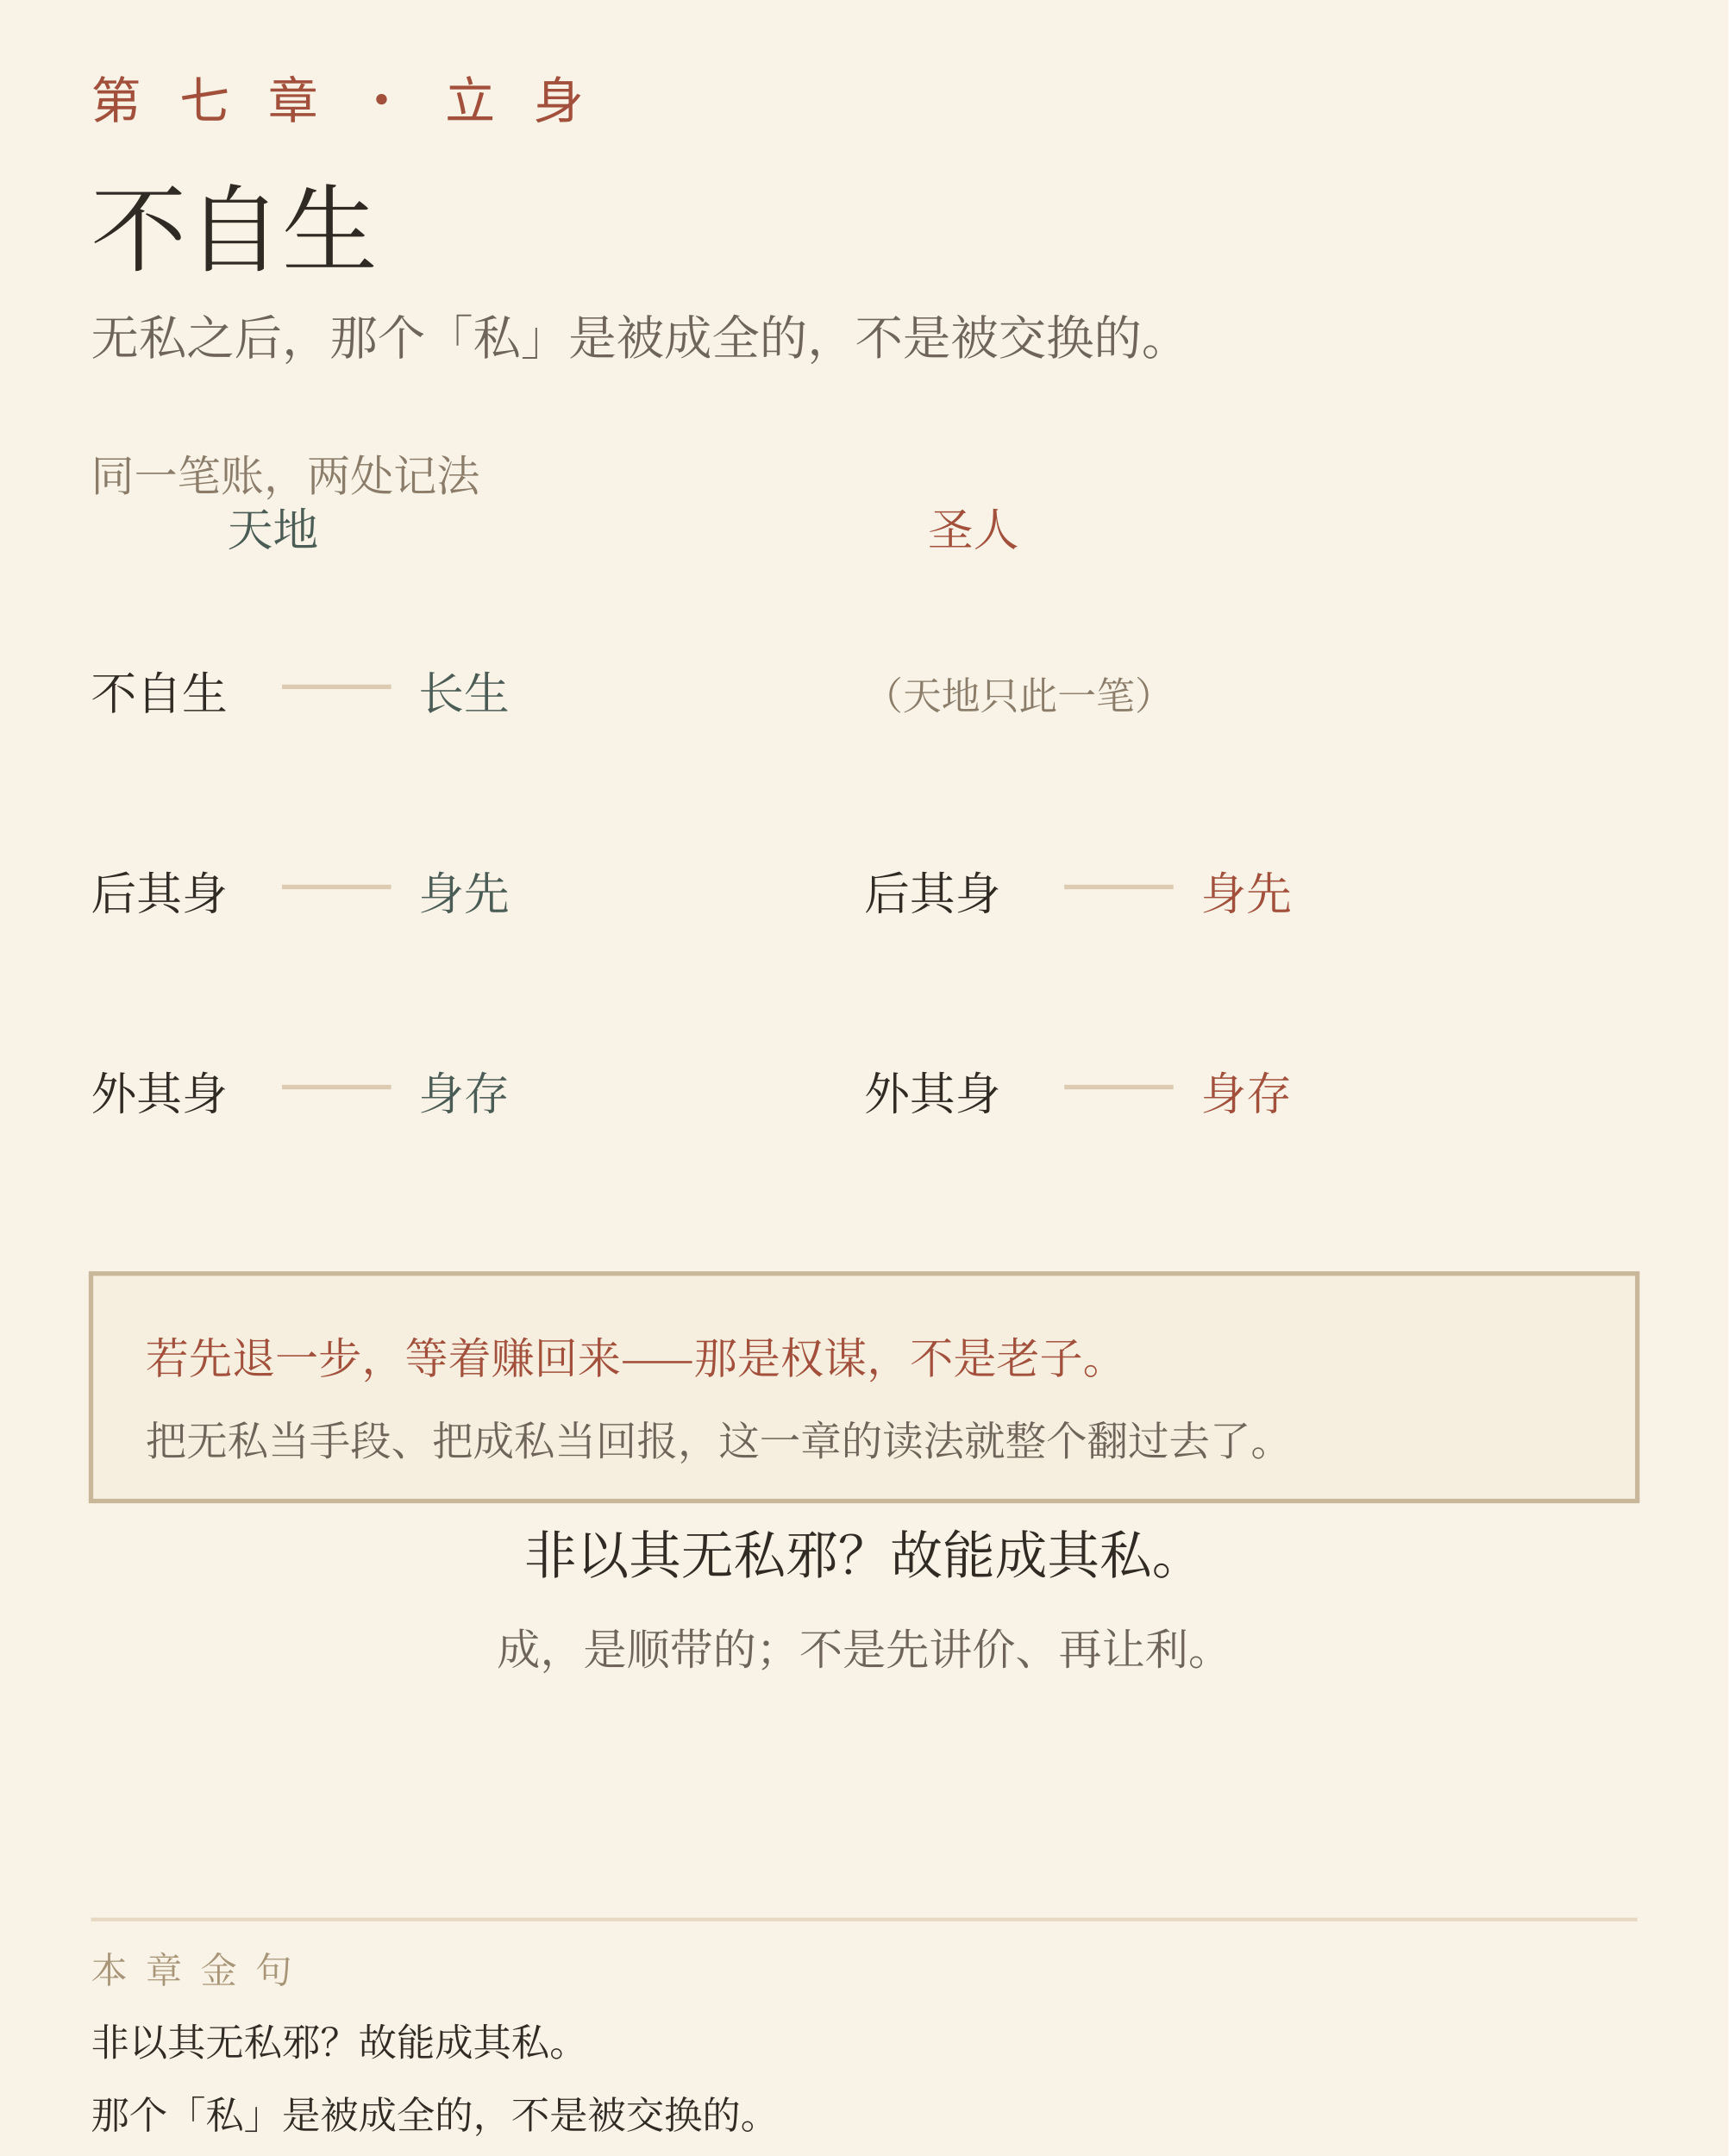
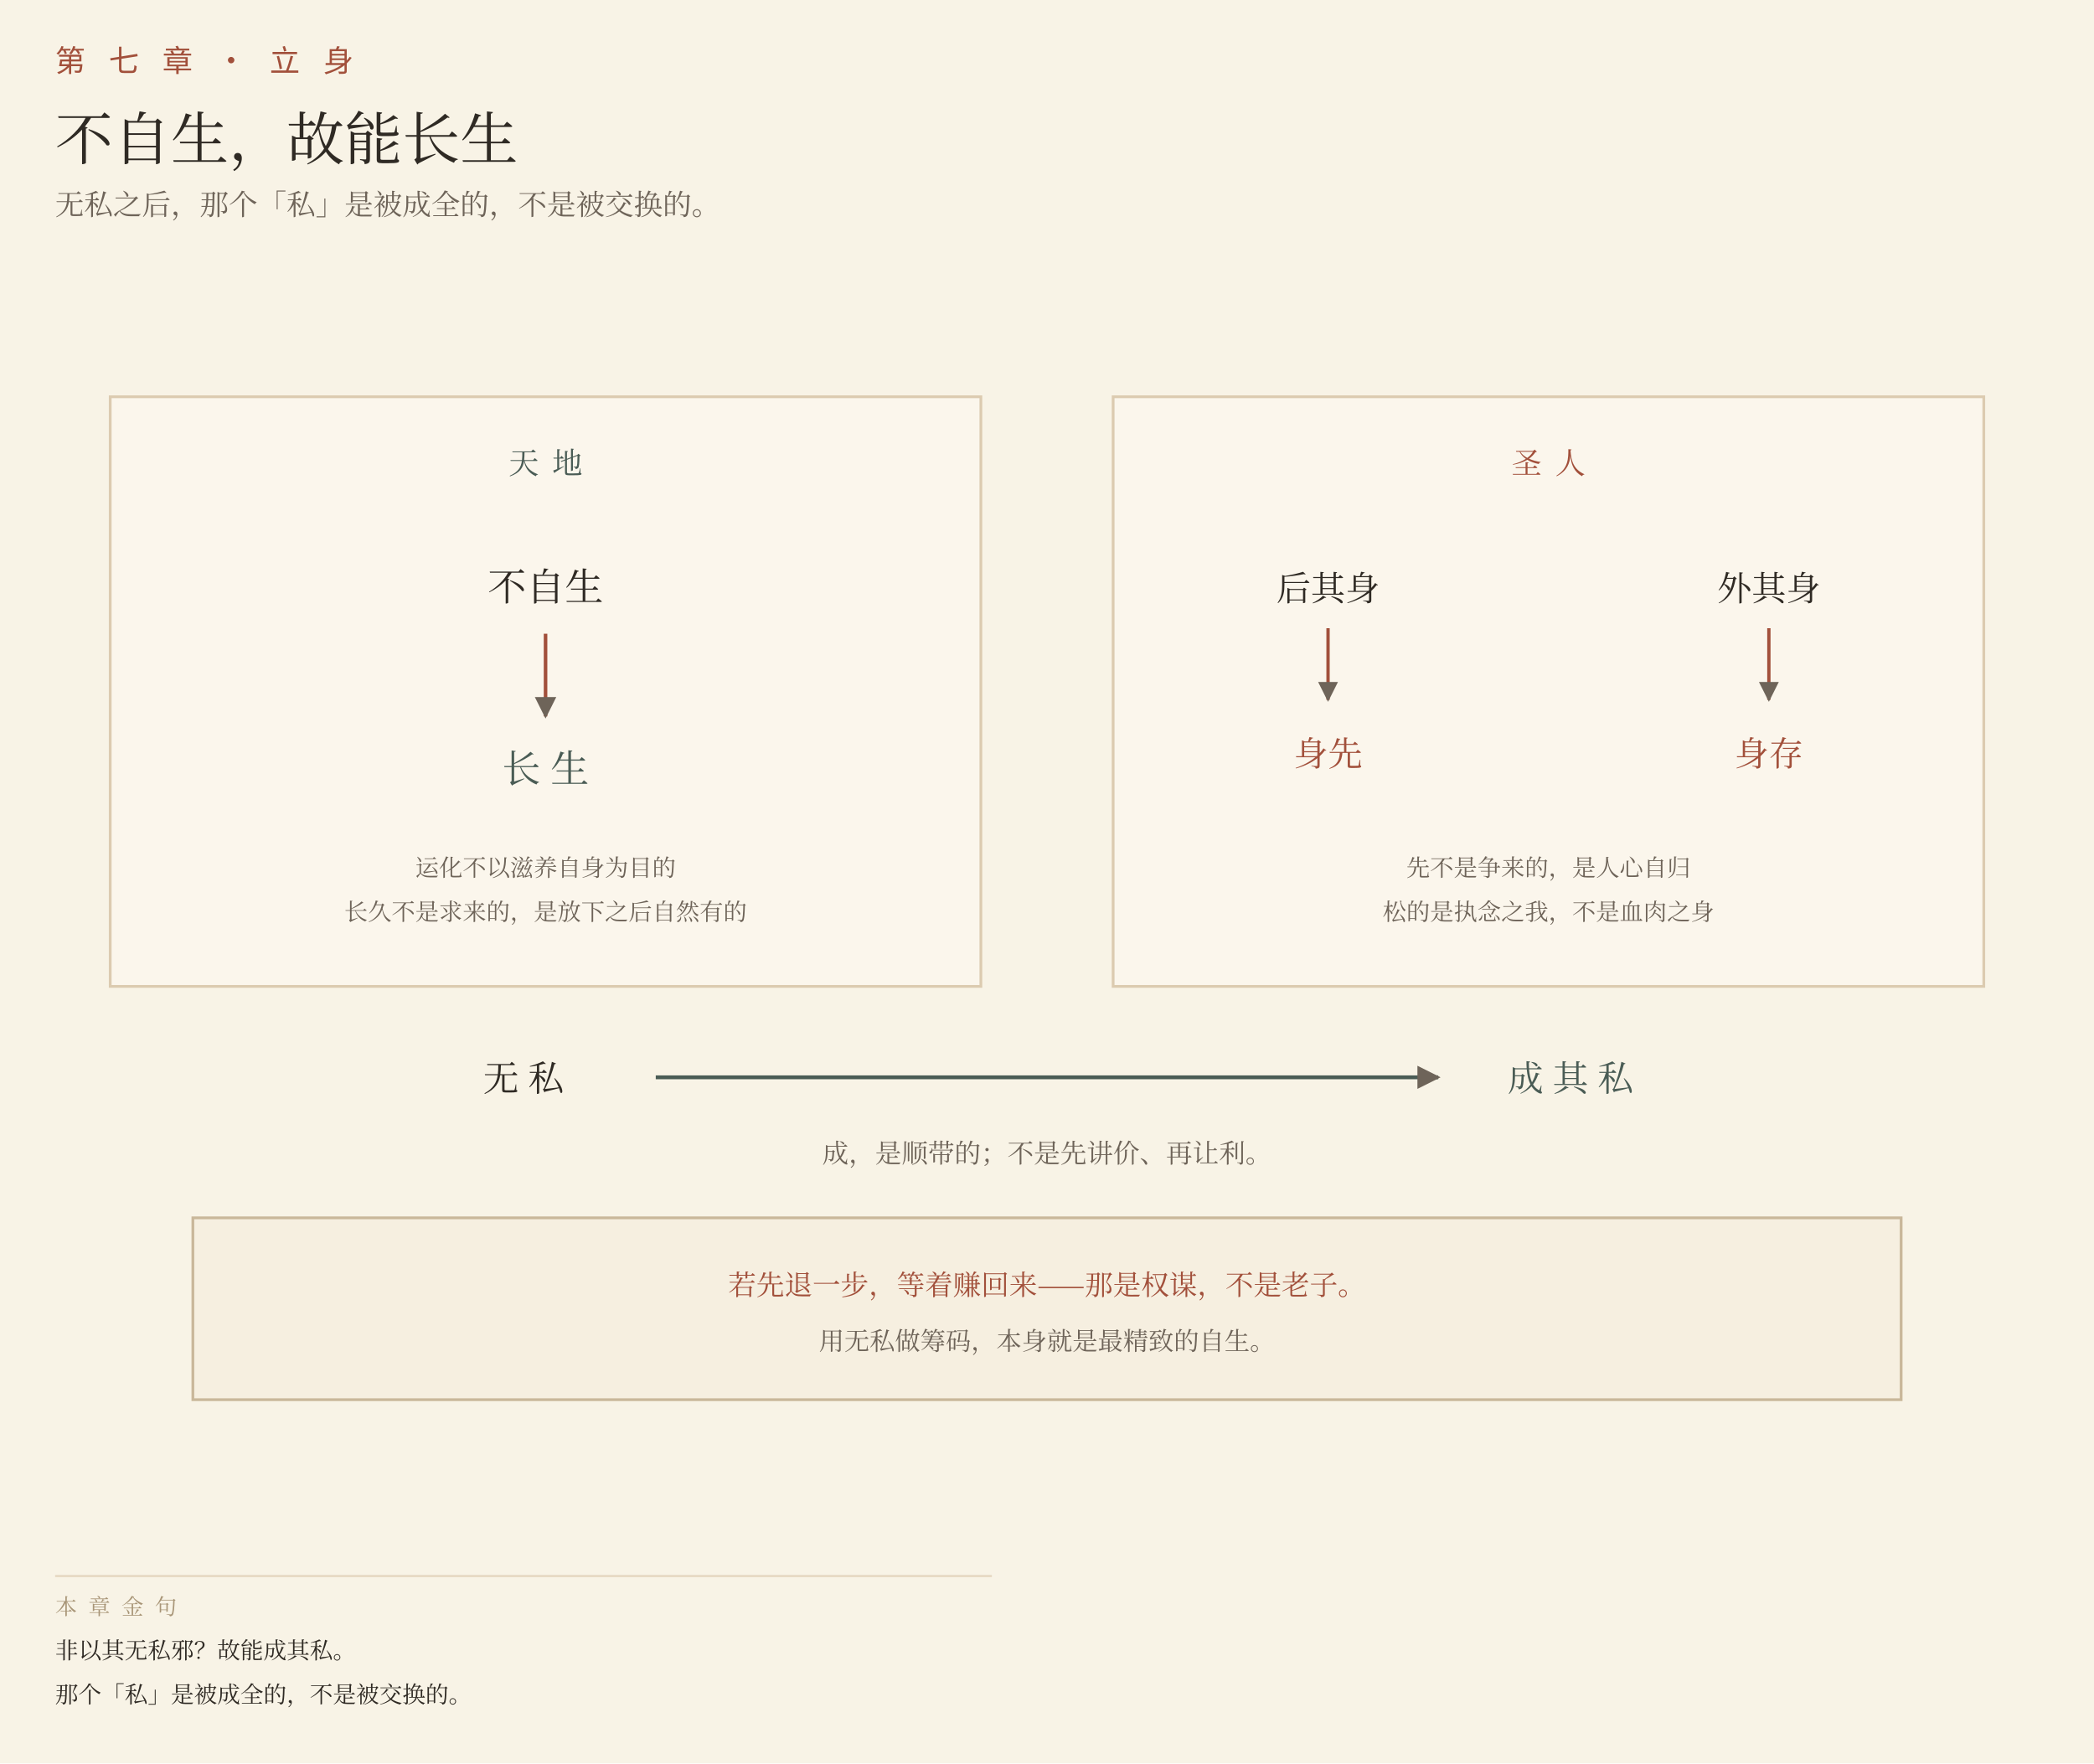
- <svg xmlns="http://www.w3.org/2000/svg" viewBox="0 0 380 474" role="img" aria-label="不自生，故能长生" font-family="'Noto Serif CJK SC','Noto Serif SC','Songti SC',serif">
+ <svg xmlns="http://www.w3.org/2000/svg" viewBox="0 0 760 640" role="img" aria-label="不自生：天地一链，圣人两链，收口是一句「成其私」" font-family="'Noto Serif CJK SC','Noto Serif SC','Songti SC',serif">
  <defs>
    <marker id="arr" viewBox="0 0 10 10" refX="9" refY="5" markerWidth="6" markerHeight="6" orient="auto">
      <path d="M0 0 L10 5 L0 10 z" fill="#6E6459" />
    </marker>
    <marker id="arr2" viewBox="0 0 10 10" refX="9" refY="5" markerWidth="6" markerHeight="6" orient="auto">
      <path d="M0 0 L10 5 L0 10 z" fill="#4A5C55" />
    </marker>
    <marker id="arrL" viewBox="0 0 10 10" refX="1" refY="5" markerWidth="6" markerHeight="6" orient="auto">
      <path d="M10 0 L0 5 L10 10 z" fill="#4A5C55" />
    </marker>
    <marker id="arrS" viewBox="0 0 10 10" refX="9" refY="5" markerWidth="6" markerHeight="6" orient="auto">
      <path d="M0 0 L10 5 L0 10 z" fill="#A2503B" />
    </marker>
  </defs>
-   <rect x="0" y="0" width="380" height="474" fill="#F8F3E6" />
+   <rect x="0" y="0" width="760" height="640" fill="#F8F3E6" />
  <text x="20" y="26" font-size="11" fill="#A2503B" font-family="'Noto Sans CJK SC','Noto Sans SC',sans-serif" letter-spacing="3">第 七 章 · 立 身</text>
-   <text x="20" y="58" font-size="21" fill="#2F2A24">不自生</text>
+   <text x="20" y="58" font-size="21" fill="#2F2A24">不自生，故能长生</text>
  <text x="20" y="78" font-size="10.5" fill="#6E6459">无私之后，那个「私」是被成全的，不是被交换的。</text>
-   <text x="20" y="108" font-size="9.5" fill="#8A7C69">同一笔账，两处记法</text>
-   <text x="60" y="120" font-size="10" fill="#4A5C55" text-anchor="middle">天地</text>
-   <text x="214" y="120" font-size="10" fill="#A2503B" text-anchor="middle">圣人</text>
-   <text x="20" y="156" font-size="10" fill="#2F2A24">不自生</text>
-   <line x1="62" y1="151" x2="86" y2="151" stroke="#DCCBB0" stroke-width="1" />
-   <text x="92" y="156" font-size="10" fill="#4A5C55">长生</text>
-   <text x="190" y="156" font-size="8.5" fill="#8A7C69">（天地只此一笔）</text>
-   <text x="20" y="200" font-size="10" fill="#2F2A24">后其身</text>
-   <line x1="62" y1="195" x2="86" y2="195" stroke="#DCCBB0" stroke-width="1" />
-   <text x="92" y="200" font-size="10" fill="#4A5C55">身先</text>
-   <text x="190" y="200" font-size="10" fill="#2F2A24">后其身</text>
-   <line x1="234" y1="195" x2="258" y2="195" stroke="#DCCBB0" stroke-width="1" />
-   <text x="264" y="200" font-size="10" fill="#A2503B">身先</text>
-   <text x="20" y="244" font-size="10" fill="#2F2A24">外其身</text>
-   <line x1="62" y1="239" x2="86" y2="239" stroke="#DCCBB0" stroke-width="1" />
-   <text x="92" y="244" font-size="10" fill="#4A5C55">身存</text>
-   <text x="190" y="244" font-size="10" fill="#2F2A24">外其身</text>
-   <line x1="234" y1="239" x2="258" y2="239" stroke="#DCCBB0" stroke-width="1" />
-   <text x="264" y="244" font-size="10" fill="#A2503B">身存</text>
-   <rect x="20" y="280" width="340" height="50" fill="#F6EFE0" stroke="#C9B79A" stroke-width="1.0" />
-   <text x="32" y="302" font-size="9.5" fill="#A2503B">若先退一步，等着赚回来——那是权谋，不是老子。</text>
-   <text x="32" y="320" font-size="9" fill="#6E6459">把无私当手段、把成私当回报，这一章的读法就整个翻过去了。</text>
-   <text x="190" y="346" font-size="11.5" fill="#2F2A24" text-anchor="middle">非以其无私邪？故能成其私。</text>
-   <text x="190" y="366" font-size="9.5" fill="#6E6459" text-anchor="middle">成，是顺带的；不是先讲价、再让利。</text>
-   <line x1="20" y1="422" x2="360" y2="422" stroke="#E6D8C2" stroke-width="0.8" />
-   <text x="20" y="436" font-size="8.0" fill="#A89577" letter-spacing="1">本 章 金 句</text>
-   <text x="20" y="452" font-size="8.4" fill="#2F2A24">非以其无私邪？故能成其私。</text>
-   <text x="20" y="468" font-size="8.4" fill="#2F2A24">那个「私」是被成全的，不是被交换的。</text>
+   <rect x="40" y="144" width="316" height="214" fill="#FBF6EC" stroke="#DCCBB0" stroke-width="1.0" />
+   <rect x="404" y="144" width="316" height="214" fill="#FBF6EC" stroke="#DCCBB0" stroke-width="1.0" />
+   <text x="198" y="172" font-size="11" fill="#4A5C55" text-anchor="middle" letter-spacing="1">天 地</text>
+   <text x="562" y="172" font-size="11" fill="#A2503B" text-anchor="middle" letter-spacing="1">圣 人</text>
+   <text x="198" y="218" font-size="14" fill="#2F2A24" text-anchor="middle">不自生</text>
+   <line x1="198" y1="230" x2="198" y2="260" stroke="#A2503B" stroke-width="1.3" marker-end="url(#arr)" />
+   <text x="198" y="284" font-size="14" fill="#4A5C55" text-anchor="middle">长 生</text>
+   <text x="198" y="318" font-size="8.6" fill="#6E6459" text-anchor="middle">运化不以滋养自身为目的</text>
+   <text x="198" y="334" font-size="8.6" fill="#6E6459" text-anchor="middle">长久不是求来的，是放下之后自然有的</text>
+   <text x="482" y="218" font-size="12.5" fill="#2F2A24" text-anchor="middle">后其身</text>
+   <line x1="482" y1="228" x2="482" y2="254" stroke="#A2503B" stroke-width="1.2" marker-end="url(#arr)" />
+   <text x="482" y="278" font-size="12.5" fill="#A2503B" text-anchor="middle">身先</text>
+   <text x="642" y="218" font-size="12.5" fill="#2F2A24" text-anchor="middle">外其身</text>
+   <line x1="642" y1="228" x2="642" y2="254" stroke="#A2503B" stroke-width="1.2" marker-end="url(#arr)" />
+   <text x="642" y="278" font-size="12.5" fill="#A2503B" text-anchor="middle">身存</text>
+   <text x="562" y="318" font-size="8.6" fill="#6E6459" text-anchor="middle">先不是争来的，是人心自归</text>
+   <text x="562" y="334" font-size="8.6" fill="#6E6459" text-anchor="middle">松的是执念之我，不是血肉之身</text>
+   <text x="190" y="396" font-size="13" fill="#2F2A24" text-anchor="middle">无 私</text>
+   <line x1="238" y1="391" x2="522" y2="391" stroke="#4A5C55" stroke-width="1.4" marker-end="url(#arr)" />
+   <text x="570" y="396" font-size="13" fill="#4A5C55" text-anchor="middle">成 其 私</text>
+   <text x="380" y="422" font-size="9.6" fill="#6E6459" text-anchor="middle">成，是顺带的；不是先讲价、再让利。</text>
+   <rect x="70" y="442" width="620" height="66" fill="#F6EFE0" stroke="#C9B79A" stroke-width="1.0" />
+   <text x="380" y="470" font-size="10.2" fill="#A2503B" text-anchor="middle">若先退一步，等着赚回来——那是权谋，不是老子。</text>
+   <text x="380" y="490" font-size="9.2" fill="#6E6459" text-anchor="middle">用无私做筹码，本身就是最精致的自生。</text>
+   <line x1="20" y1="572" x2="360" y2="572" stroke="#E6D8C2" stroke-width="0.8" />
+   <text x="20" y="586" font-size="8.0" fill="#A89577" letter-spacing="1">本 章 金 句</text>
+   <text x="20" y="602" font-size="8.4" fill="#2F2A24">非以其无私邪？故能成其私。</text>
+   <text x="20" y="618" font-size="8.4" fill="#2F2A24">那个「私」是被成全的，不是被交换的。</text>
</svg>
